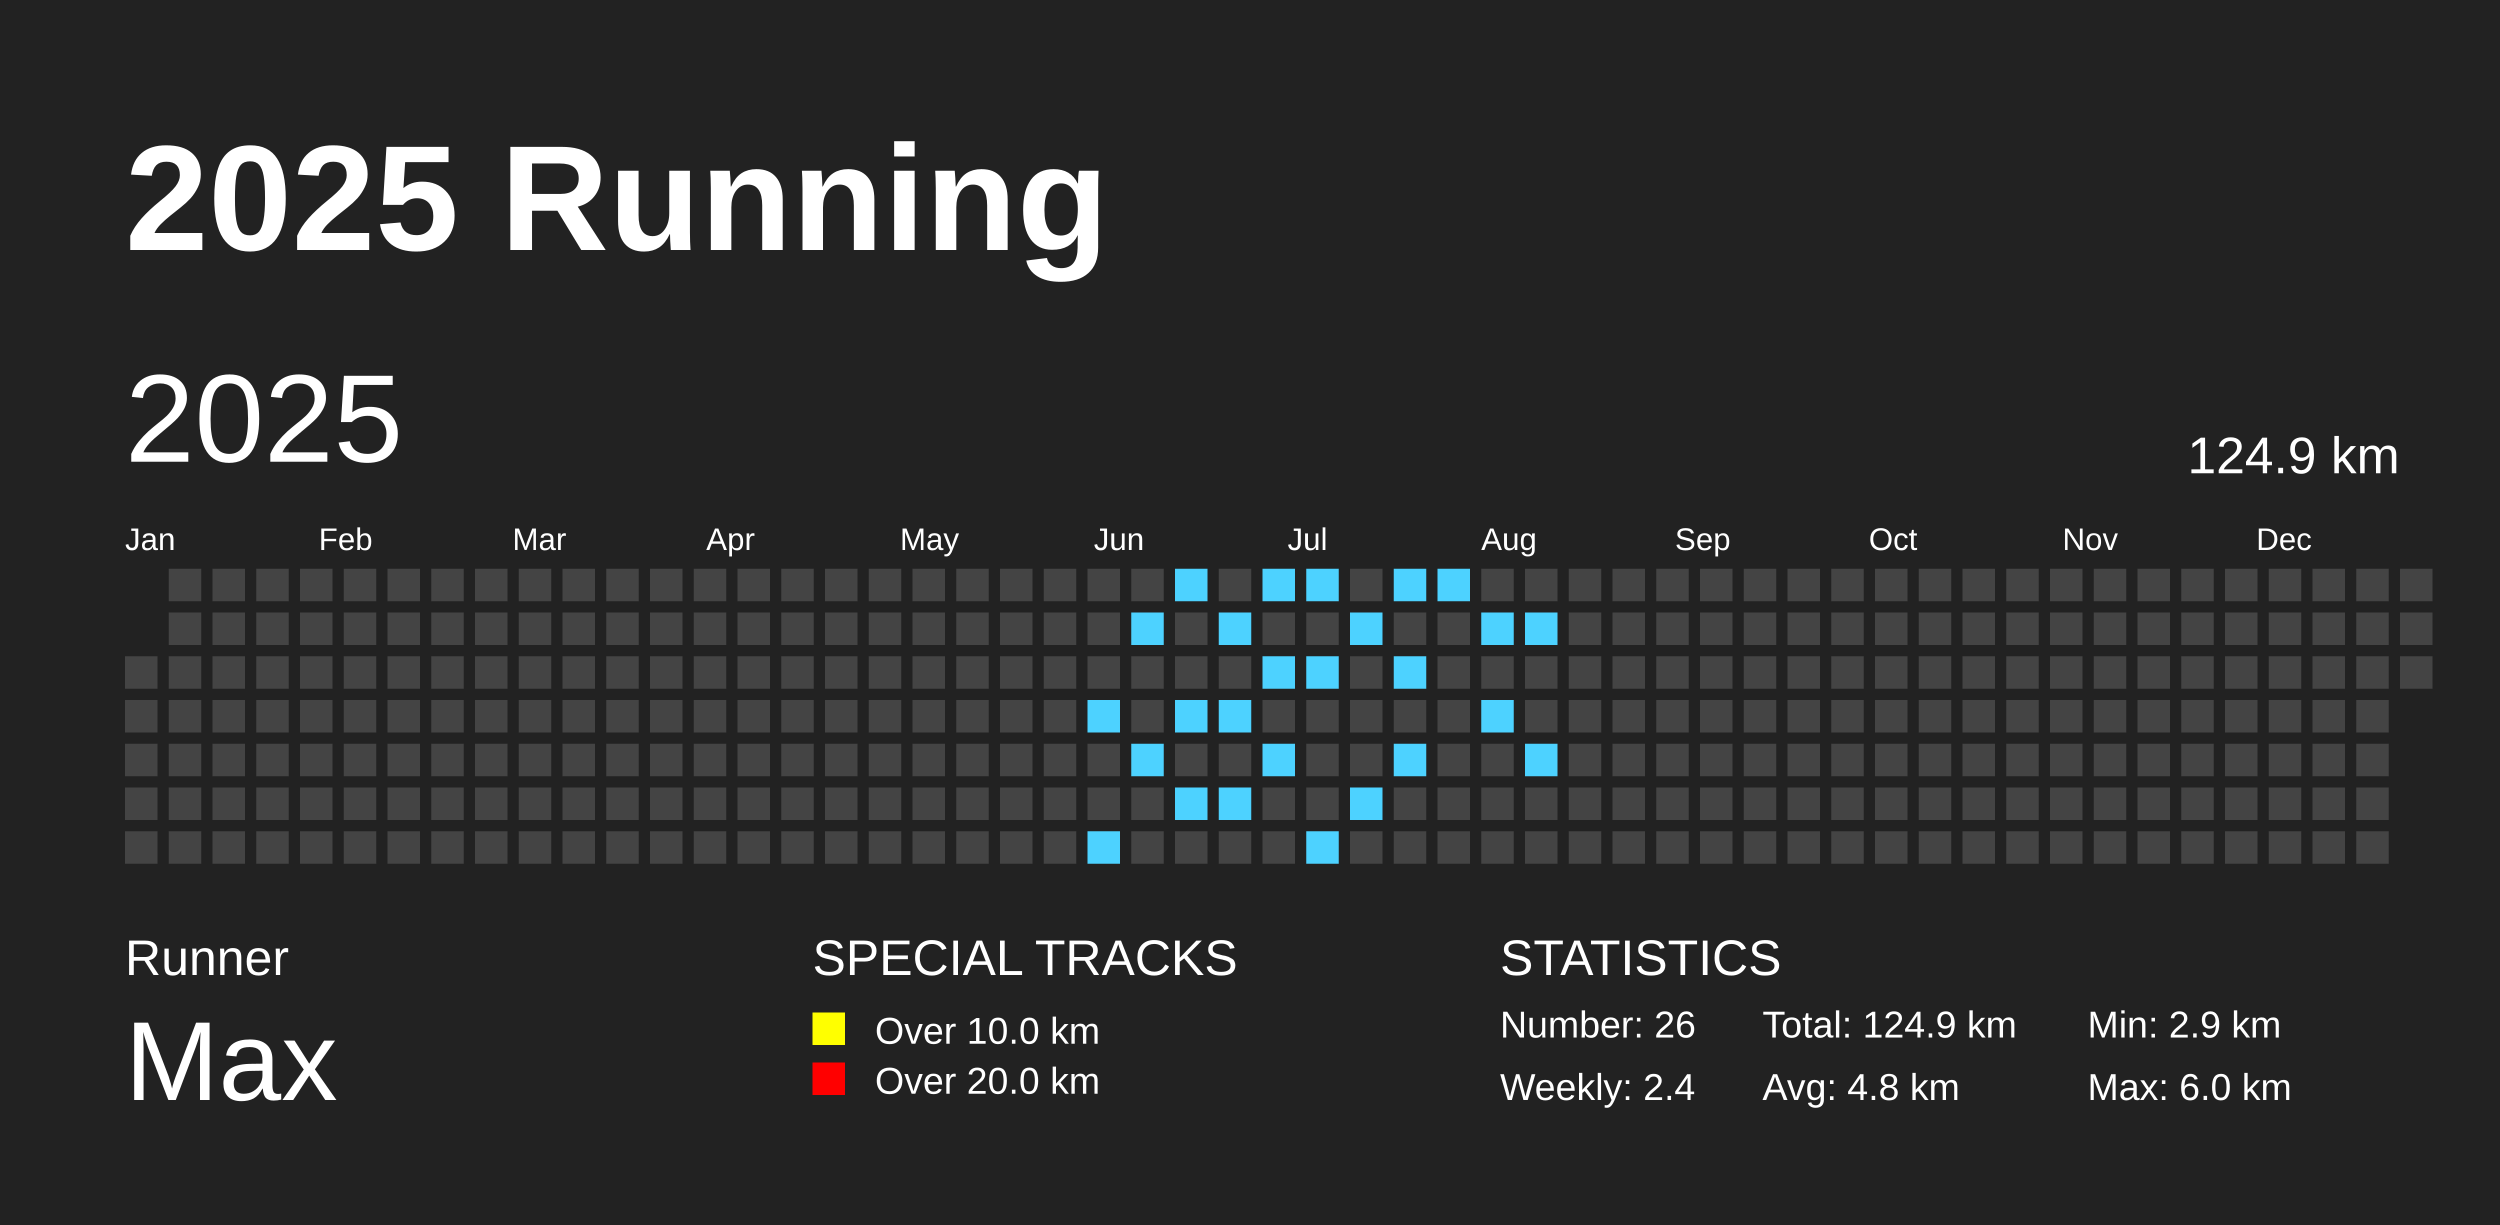
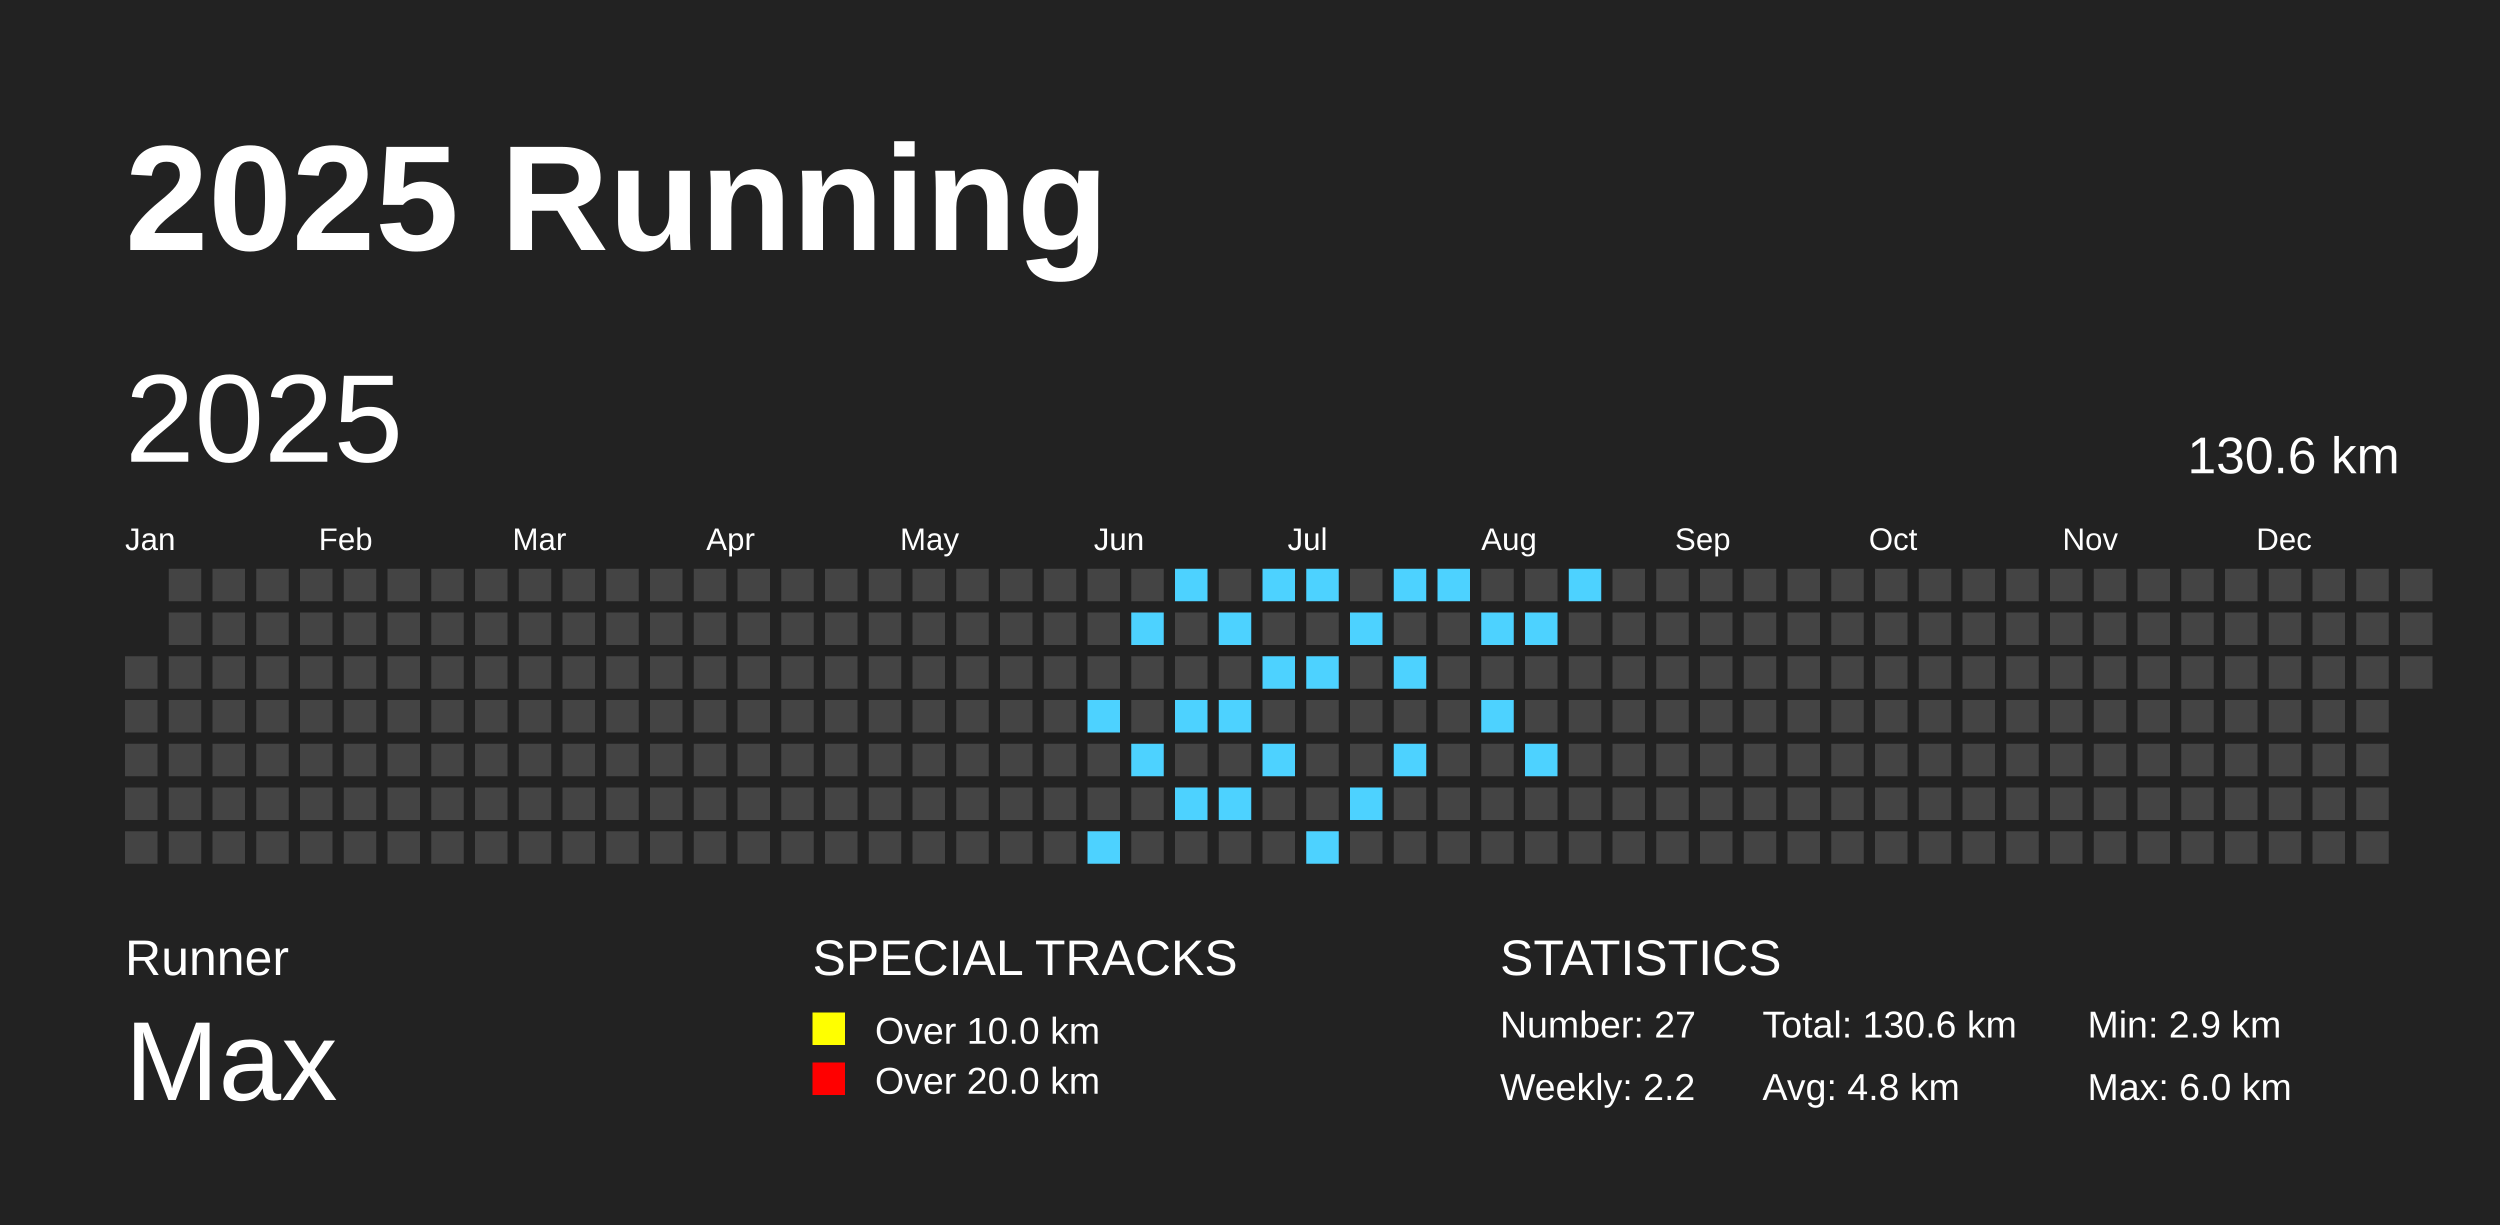
<svg xmlns="http://www.w3.org/2000/svg" baseProfile="full" height="98mm" version="1.1" viewBox="0,0,200,98" width="200mm">
  <defs />
  <rect fill="#222222" height="98" width="200" x="0" y="0" />
  <text fill="#FFFFFF" style="font-size:12px; font-family:Arial; font-weight:bold;" x="10" y="20">2025 Running</text>
  <text fill="#FFFFFF" style="font-size:4px; font-family:Arial" x="10" y="78">Runner</text>
  <text fill="#FFFFFF" style="font-size:9px; font-family:Arial" x="10" y="88">Max</text>
  <text fill="#FFFFFF" style="font-size:4px; font-family:Arial" x="65" y="78">SPECIAL TRACKS</text>
  <rect fill="yellow" height="2.6" width="2.6" x="65" y="81" />
  <text fill="#FFFFFF" style="font-size:3px; font-family:Arial" x="70" y="83.5">Over 10.0 km</text>
  <rect fill="red" height="2.6" width="2.6" x="65" y="85" />
  <text fill="#FFFFFF" style="font-size:3px; font-family:Arial" x="70" y="87.5">Over 20.0 km</text>
  <text fill="#FFFFFF" style="font-size:4px; font-family:Arial" x="120" y="78">STATISTICS</text>
-   <text fill="#FFFFFF" style="font-size:3px; font-family:Arial" x="120" y="83">Number: 26</text>
-   <text fill="#FFFFFF" style="font-size:3px; font-family:Arial" x="120" y="88">Weekly: 2.4</text>
-   <text fill="#FFFFFF" style="font-size:3px; font-family:Arial" x="141" y="83">Total: 124.9 km</text>
+   <text fill="#FFFFFF" style="font-size:3px; font-family:Arial" x="120" y="83">Number: 27</text>
+   <text fill="#FFFFFF" style="font-size:3px; font-family:Arial" x="120" y="88">Weekly: 2.2</text>
+   <text fill="#FFFFFF" style="font-size:3px; font-family:Arial" x="141" y="83">Total: 130.6 km</text>
  <text fill="#FFFFFF" style="font-size:3px; font-family:Arial" x="141" y="88">Avg: 4.8 km</text>
  <text fill="#FFFFFF" style="font-size:3px; font-family:Arial" x="167" y="83">Min: 2.9 km</text>
  <text fill="#FFFFFF" style="font-size:3px; font-family:Arial" x="167" y="88">Max: 6.0 km</text>
  <text dominant-baseline="hanging" fill="#FFFFFF" style="font-size:10.0px; font-family:Arial;" x="10" y="30">2025</text>
-   <text dominant-baseline="hanging" fill="#FFFFFF" style="font-size:4.125px; font-family:Arial;" x="175" y="35">124.9 km</text>
+   <text dominant-baseline="hanging" fill="#FFFFFF" style="font-size:4.125px; font-family:Arial;" x="175" y="35">130.6 km</text>
  <text fill="#FFFFFF" style="font-size:2.5px; font-family:Arial" x="10.0" y="44">Jan</text>
  <text fill="#FFFFFF" style="font-size:2.5px; font-family:Arial" x="25.5" y="44">Feb</text>
  <text fill="#FFFFFF" style="font-size:2.5px; font-family:Arial" x="41.0" y="44">Mar</text>
  <text fill="#FFFFFF" style="font-size:2.5px; font-family:Arial" x="56.5" y="44">Apr</text>
  <text fill="#FFFFFF" style="font-size:2.5px; font-family:Arial" x="72.0" y="44">May</text>
  <text fill="#FFFFFF" style="font-size:2.5px; font-family:Arial" x="87.5" y="44">Jun</text>
  <text fill="#FFFFFF" style="font-size:2.5px; font-family:Arial" x="103.0" y="44">Jul</text>
  <text fill="#FFFFFF" style="font-size:2.5px; font-family:Arial" x="118.5" y="44">Aug</text>
  <text fill="#FFFFFF" style="font-size:2.5px; font-family:Arial" x="134.0" y="44">Sep</text>
  <text fill="#FFFFFF" style="font-size:2.5px; font-family:Arial" x="149.5" y="44">Oct</text>
  <text fill="#FFFFFF" style="font-size:2.5px; font-family:Arial" x="165.0" y="44">Nov</text>
  <text fill="#FFFFFF" style="font-size:2.5px; font-family:Arial" x="180.5" y="44">Dec</text>
  <rect fill="#444444" height="2.6" width="2.6" x="10.0" y="52.5" />
  <rect fill="#444444" height="2.6" width="2.6" x="10.0" y="56.0" />
  <rect fill="#444444" height="2.6" width="2.6" x="10.0" y="59.5" />
  <rect fill="#444444" height="2.6" width="2.6" x="10.0" y="63.0" />
  <rect fill="#444444" height="2.6" width="2.6" x="10.0" y="66.5" />
  <rect fill="#444444" height="2.6" width="2.6" x="13.5" y="45.5" />
  <rect fill="#444444" height="2.6" width="2.6" x="13.5" y="49.0" />
  <rect fill="#444444" height="2.6" width="2.6" x="13.5" y="52.5" />
  <rect fill="#444444" height="2.6" width="2.6" x="13.5" y="56.0" />
  <rect fill="#444444" height="2.6" width="2.6" x="13.5" y="59.5" />
  <rect fill="#444444" height="2.6" width="2.6" x="13.5" y="63.0" />
  <rect fill="#444444" height="2.6" width="2.6" x="13.5" y="66.5" />
  <rect fill="#444444" height="2.6" width="2.6" x="17.0" y="45.5" />
  <rect fill="#444444" height="2.6" width="2.6" x="17.0" y="49.0" />
  <rect fill="#444444" height="2.6" width="2.6" x="17.0" y="52.5" />
  <rect fill="#444444" height="2.6" width="2.6" x="17.0" y="56.0" />
  <rect fill="#444444" height="2.6" width="2.6" x="17.0" y="59.5" />
  <rect fill="#444444" height="2.6" width="2.6" x="17.0" y="63.0" />
  <rect fill="#444444" height="2.6" width="2.6" x="17.0" y="66.5" />
  <rect fill="#444444" height="2.6" width="2.6" x="20.5" y="45.5" />
  <rect fill="#444444" height="2.6" width="2.6" x="20.5" y="49.0" />
  <rect fill="#444444" height="2.6" width="2.6" x="20.5" y="52.5" />
  <rect fill="#444444" height="2.6" width="2.6" x="20.5" y="56.0" />
  <rect fill="#444444" height="2.6" width="2.6" x="20.5" y="59.5" />
  <rect fill="#444444" height="2.6" width="2.6" x="20.5" y="63.0" />
  <rect fill="#444444" height="2.6" width="2.6" x="20.5" y="66.5" />
  <rect fill="#444444" height="2.6" width="2.6" x="24.0" y="45.5" />
  <rect fill="#444444" height="2.6" width="2.6" x="24.0" y="49.0" />
  <rect fill="#444444" height="2.6" width="2.6" x="24.0" y="52.5" />
  <rect fill="#444444" height="2.6" width="2.6" x="24.0" y="56.0" />
  <rect fill="#444444" height="2.6" width="2.6" x="24.0" y="59.5" />
  <rect fill="#444444" height="2.6" width="2.6" x="24.0" y="63.0" />
  <rect fill="#444444" height="2.6" width="2.6" x="24.0" y="66.5" />
  <rect fill="#444444" height="2.6" width="2.6" x="27.5" y="45.5" />
  <rect fill="#444444" height="2.6" width="2.6" x="27.5" y="49.0" />
  <rect fill="#444444" height="2.6" width="2.6" x="27.5" y="52.5" />
  <rect fill="#444444" height="2.6" width="2.6" x="27.5" y="56.0" />
  <rect fill="#444444" height="2.6" width="2.6" x="27.5" y="59.5" />
  <rect fill="#444444" height="2.6" width="2.6" x="27.5" y="63.0" />
  <rect fill="#444444" height="2.6" width="2.6" x="27.5" y="66.5" />
  <rect fill="#444444" height="2.6" width="2.6" x="31.0" y="45.5" />
  <rect fill="#444444" height="2.6" width="2.6" x="31.0" y="49.0" />
  <rect fill="#444444" height="2.6" width="2.6" x="31.0" y="52.5" />
  <rect fill="#444444" height="2.6" width="2.6" x="31.0" y="56.0" />
  <rect fill="#444444" height="2.6" width="2.6" x="31.0" y="59.5" />
  <rect fill="#444444" height="2.6" width="2.6" x="31.0" y="63.0" />
  <rect fill="#444444" height="2.6" width="2.6" x="31.0" y="66.5" />
  <rect fill="#444444" height="2.6" width="2.6" x="34.5" y="45.5" />
  <rect fill="#444444" height="2.6" width="2.6" x="34.5" y="49.0" />
  <rect fill="#444444" height="2.6" width="2.6" x="34.5" y="52.5" />
  <rect fill="#444444" height="2.6" width="2.6" x="34.5" y="56.0" />
  <rect fill="#444444" height="2.6" width="2.6" x="34.5" y="59.5" />
  <rect fill="#444444" height="2.6" width="2.6" x="34.5" y="63.0" />
  <rect fill="#444444" height="2.6" width="2.6" x="34.5" y="66.5" />
  <rect fill="#444444" height="2.6" width="2.6" x="38.0" y="45.5" />
  <rect fill="#444444" height="2.6" width="2.6" x="38.0" y="49.0" />
  <rect fill="#444444" height="2.6" width="2.6" x="38.0" y="52.5" />
  <rect fill="#444444" height="2.6" width="2.6" x="38.0" y="56.0" />
  <rect fill="#444444" height="2.6" width="2.6" x="38.0" y="59.5" />
  <rect fill="#444444" height="2.6" width="2.6" x="38.0" y="63.0" />
  <rect fill="#444444" height="2.6" width="2.6" x="38.0" y="66.5" />
  <rect fill="#444444" height="2.6" width="2.6" x="41.5" y="45.5" />
  <rect fill="#444444" height="2.6" width="2.6" x="41.5" y="49.0" />
  <rect fill="#444444" height="2.6" width="2.6" x="41.5" y="52.5" />
  <rect fill="#444444" height="2.6" width="2.6" x="41.5" y="56.0" />
  <rect fill="#444444" height="2.6" width="2.6" x="41.5" y="59.5" />
  <rect fill="#444444" height="2.6" width="2.6" x="41.5" y="63.0" />
  <rect fill="#444444" height="2.6" width="2.6" x="41.5" y="66.5" />
  <rect fill="#444444" height="2.6" width="2.6" x="45.0" y="45.5" />
  <rect fill="#444444" height="2.6" width="2.6" x="45.0" y="49.0" />
  <rect fill="#444444" height="2.6" width="2.6" x="45.0" y="52.5" />
  <rect fill="#444444" height="2.6" width="2.6" x="45.0" y="56.0" />
  <rect fill="#444444" height="2.6" width="2.6" x="45.0" y="59.5" />
  <rect fill="#444444" height="2.6" width="2.6" x="45.0" y="63.0" />
  <rect fill="#444444" height="2.6" width="2.6" x="45.0" y="66.5" />
  <rect fill="#444444" height="2.6" width="2.6" x="48.5" y="45.5" />
  <rect fill="#444444" height="2.6" width="2.6" x="48.5" y="49.0" />
  <rect fill="#444444" height="2.6" width="2.6" x="48.5" y="52.5" />
  <rect fill="#444444" height="2.6" width="2.6" x="48.5" y="56.0" />
  <rect fill="#444444" height="2.6" width="2.6" x="48.5" y="59.5" />
  <rect fill="#444444" height="2.6" width="2.6" x="48.5" y="63.0" />
  <rect fill="#444444" height="2.6" width="2.6" x="48.5" y="66.5" />
  <rect fill="#444444" height="2.6" width="2.6" x="52.0" y="45.5" />
  <rect fill="#444444" height="2.6" width="2.6" x="52.0" y="49.0" />
  <rect fill="#444444" height="2.6" width="2.6" x="52.0" y="52.5" />
  <rect fill="#444444" height="2.6" width="2.6" x="52.0" y="56.0" />
  <rect fill="#444444" height="2.6" width="2.6" x="52.0" y="59.5" />
  <rect fill="#444444" height="2.6" width="2.6" x="52.0" y="63.0" />
  <rect fill="#444444" height="2.6" width="2.6" x="52.0" y="66.5" />
  <rect fill="#444444" height="2.6" width="2.6" x="55.5" y="45.5" />
  <rect fill="#444444" height="2.6" width="2.6" x="55.5" y="49.0" />
  <rect fill="#444444" height="2.6" width="2.6" x="55.5" y="52.5" />
  <rect fill="#444444" height="2.6" width="2.6" x="55.5" y="56.0" />
  <rect fill="#444444" height="2.6" width="2.6" x="55.5" y="59.5" />
  <rect fill="#444444" height="2.6" width="2.6" x="55.5" y="63.0" />
  <rect fill="#444444" height="2.6" width="2.6" x="55.5" y="66.5" />
  <rect fill="#444444" height="2.6" width="2.6" x="59.0" y="45.5" />
  <rect fill="#444444" height="2.6" width="2.6" x="59.0" y="49.0" />
  <rect fill="#444444" height="2.6" width="2.6" x="59.0" y="52.5" />
  <rect fill="#444444" height="2.6" width="2.6" x="59.0" y="56.0" />
  <rect fill="#444444" height="2.6" width="2.6" x="59.0" y="59.5" />
  <rect fill="#444444" height="2.6" width="2.6" x="59.0" y="63.0" />
  <rect fill="#444444" height="2.6" width="2.6" x="59.0" y="66.5" />
  <rect fill="#444444" height="2.6" width="2.6" x="62.5" y="45.5" />
  <rect fill="#444444" height="2.6" width="2.6" x="62.5" y="49.0" />
  <rect fill="#444444" height="2.6" width="2.6" x="62.5" y="52.5" />
  <rect fill="#444444" height="2.6" width="2.6" x="62.5" y="56.0" />
  <rect fill="#444444" height="2.6" width="2.6" x="62.5" y="59.5" />
  <rect fill="#444444" height="2.6" width="2.6" x="62.5" y="63.0" />
  <rect fill="#444444" height="2.6" width="2.6" x="62.5" y="66.5" />
  <rect fill="#444444" height="2.6" width="2.6" x="66.0" y="45.5" />
  <rect fill="#444444" height="2.6" width="2.6" x="66.0" y="49.0" />
  <rect fill="#444444" height="2.6" width="2.6" x="66.0" y="52.5" />
  <rect fill="#444444" height="2.6" width="2.6" x="66.0" y="56.0" />
  <rect fill="#444444" height="2.6" width="2.6" x="66.0" y="59.5" />
  <rect fill="#444444" height="2.6" width="2.6" x="66.0" y="63.0" />
  <rect fill="#444444" height="2.6" width="2.6" x="66.0" y="66.5" />
  <rect fill="#444444" height="2.6" width="2.6" x="69.5" y="45.5" />
  <rect fill="#444444" height="2.6" width="2.6" x="69.5" y="49.0" />
  <rect fill="#444444" height="2.6" width="2.6" x="69.5" y="52.5" />
  <rect fill="#444444" height="2.6" width="2.6" x="69.5" y="56.0" />
  <rect fill="#444444" height="2.6" width="2.6" x="69.5" y="59.5" />
  <rect fill="#444444" height="2.6" width="2.6" x="69.5" y="63.0" />
  <rect fill="#444444" height="2.6" width="2.6" x="69.5" y="66.5" />
  <rect fill="#444444" height="2.6" width="2.6" x="73.0" y="45.5" />
  <rect fill="#444444" height="2.6" width="2.6" x="73.0" y="49.0" />
  <rect fill="#444444" height="2.6" width="2.6" x="73.0" y="52.5" />
  <rect fill="#444444" height="2.6" width="2.6" x="73.0" y="56.0" />
  <rect fill="#444444" height="2.6" width="2.6" x="73.0" y="59.5" />
  <rect fill="#444444" height="2.6" width="2.6" x="73.0" y="63.0" />
  <rect fill="#444444" height="2.6" width="2.6" x="73.0" y="66.5" />
  <rect fill="#444444" height="2.6" width="2.6" x="76.5" y="45.5" />
  <rect fill="#444444" height="2.6" width="2.6" x="76.5" y="49.0" />
  <rect fill="#444444" height="2.6" width="2.6" x="76.5" y="52.5" />
  <rect fill="#444444" height="2.6" width="2.6" x="76.5" y="56.0" />
  <rect fill="#444444" height="2.6" width="2.6" x="76.5" y="59.5" />
  <rect fill="#444444" height="2.6" width="2.6" x="76.5" y="63.0" />
  <rect fill="#444444" height="2.6" width="2.6" x="76.5" y="66.5" />
  <rect fill="#444444" height="2.6" width="2.6" x="80.0" y="45.5" />
  <rect fill="#444444" height="2.6" width="2.6" x="80.0" y="49.0" />
  <rect fill="#444444" height="2.6" width="2.6" x="80.0" y="52.5" />
  <rect fill="#444444" height="2.6" width="2.6" x="80.0" y="56.0" />
  <rect fill="#444444" height="2.6" width="2.6" x="80.0" y="59.5" />
  <rect fill="#444444" height="2.6" width="2.6" x="80.0" y="63.0" />
  <rect fill="#444444" height="2.6" width="2.6" x="80.0" y="66.5" />
  <rect fill="#444444" height="2.6" width="2.6" x="83.5" y="45.5" />
  <rect fill="#444444" height="2.6" width="2.6" x="83.5" y="49.0" />
  <rect fill="#444444" height="2.6" width="2.6" x="83.5" y="52.5" />
  <rect fill="#444444" height="2.6" width="2.6" x="83.5" y="56.0" />
  <rect fill="#444444" height="2.6" width="2.6" x="83.5" y="59.5" />
  <rect fill="#444444" height="2.6" width="2.6" x="83.5" y="63.0" />
  <rect fill="#444444" height="2.6" width="2.6" x="83.5" y="66.5" />
  <rect fill="#444444" height="2.6" width="2.6" x="87.0" y="45.5" />
  <rect fill="#444444" height="2.6" width="2.6" x="87.0" y="49.0" />
  <rect fill="#444444" height="2.6" width="2.6" x="87.0" y="52.5" />
  <rect fill="#4DD2FF" height="2.6" width="2.6" x="87.0" y="56.0" />
  <rect fill="#444444" height="2.6" width="2.6" x="87.0" y="59.5" />
  <rect fill="#444444" height="2.6" width="2.6" x="87.0" y="63.0" />
  <rect fill="#4DD2FF" height="2.6" width="2.6" x="87.0" y="66.5" />
  <rect fill="#444444" height="2.6" width="2.6" x="90.5" y="45.5" />
  <rect fill="#4DD2FF" height="2.6" width="2.6" x="90.5" y="49.0" />
  <rect fill="#444444" height="2.6" width="2.6" x="90.5" y="52.5" />
  <rect fill="#444444" height="2.6" width="2.6" x="90.5" y="56.0" />
  <rect fill="#4DD2FF" height="2.6" width="2.6" x="90.5" y="59.5" />
  <rect fill="#444444" height="2.6" width="2.6" x="90.5" y="63.0" />
  <rect fill="#444444" height="2.6" width="2.6" x="90.5" y="66.5" />
  <rect fill="#4DD2FF" height="2.6" width="2.6" x="94.0" y="45.5" />
  <rect fill="#444444" height="2.6" width="2.6" x="94.0" y="49.0" />
  <rect fill="#444444" height="2.6" width="2.6" x="94.0" y="52.5" />
  <rect fill="#4DD2FF" height="2.6" width="2.6" x="94.0" y="56.0" />
  <rect fill="#444444" height="2.6" width="2.6" x="94.0" y="59.5" />
  <rect fill="#4DD2FF" height="2.6" width="2.6" x="94.0" y="63.0" />
  <rect fill="#444444" height="2.6" width="2.6" x="94.0" y="66.5" />
  <rect fill="#444444" height="2.6" width="2.6" x="97.5" y="45.5" />
  <rect fill="#4DD2FF" height="2.6" width="2.6" x="97.5" y="49.0" />
  <rect fill="#444444" height="2.6" width="2.6" x="97.5" y="52.5" />
  <rect fill="#4DD2FF" height="2.6" width="2.6" x="97.5" y="56.0" />
  <rect fill="#444444" height="2.6" width="2.6" x="97.5" y="59.5" />
  <rect fill="#4DD2FF" height="2.6" width="2.6" x="97.5" y="63.0" />
  <rect fill="#444444" height="2.6" width="2.6" x="97.5" y="66.5" />
  <rect fill="#4DD2FF" height="2.6" width="2.6" x="101.0" y="45.5" />
  <rect fill="#444444" height="2.6" width="2.6" x="101.0" y="49.0" />
  <rect fill="#4DD2FF" height="2.6" width="2.6" x="101.0" y="52.5" />
  <rect fill="#444444" height="2.6" width="2.6" x="101.0" y="56.0" />
  <rect fill="#4DD2FF" height="2.6" width="2.6" x="101.0" y="59.5" />
  <rect fill="#444444" height="2.6" width="2.6" x="101.0" y="63.0" />
  <rect fill="#444444" height="2.6" width="2.6" x="101.0" y="66.5" />
  <rect fill="#4DD2FF" height="2.6" width="2.6" x="104.5" y="45.5" />
  <rect fill="#444444" height="2.6" width="2.6" x="104.5" y="49.0" />
  <rect fill="#4DD2FF" height="2.6" width="2.6" x="104.5" y="52.5" />
  <rect fill="#444444" height="2.6" width="2.6" x="104.5" y="56.0" />
  <rect fill="#444444" height="2.6" width="2.6" x="104.5" y="59.5" />
  <rect fill="#444444" height="2.6" width="2.6" x="104.5" y="63.0" />
  <rect fill="#4DD2FF" height="2.6" width="2.6" x="104.5" y="66.5" />
  <rect fill="#444444" height="2.6" width="2.6" x="108.0" y="45.5" />
  <rect fill="#4DD2FF" height="2.6" width="2.6" x="108.0" y="49.0" />
  <rect fill="#444444" height="2.6" width="2.6" x="108.0" y="52.5" />
  <rect fill="#444444" height="2.6" width="2.6" x="108.0" y="56.0" />
  <rect fill="#444444" height="2.6" width="2.6" x="108.0" y="59.5" />
  <rect fill="#4DD2FF" height="2.6" width="2.6" x="108.0" y="63.0" />
  <rect fill="#444444" height="2.6" width="2.6" x="108.0" y="66.5" />
  <rect fill="#4DD2FF" height="2.6" width="2.6" x="111.5" y="45.5" />
  <rect fill="#444444" height="2.6" width="2.6" x="111.5" y="49.0" />
  <rect fill="#4DD2FF" height="2.6" width="2.6" x="111.5" y="52.5" />
  <rect fill="#444444" height="2.6" width="2.6" x="111.5" y="56.0" />
  <rect fill="#4DD2FF" height="2.6" width="2.6" x="111.5" y="59.5" />
  <rect fill="#444444" height="2.6" width="2.6" x="111.5" y="63.0" />
  <rect fill="#444444" height="2.6" width="2.6" x="111.5" y="66.5" />
  <rect fill="#4DD2FF" height="2.6" width="2.6" x="115.0" y="45.5" />
  <rect fill="#444444" height="2.6" width="2.6" x="115.0" y="49.0" />
  <rect fill="#444444" height="2.6" width="2.6" x="115.0" y="52.5" />
  <rect fill="#444444" height="2.6" width="2.6" x="115.0" y="56.0" />
  <rect fill="#444444" height="2.6" width="2.6" x="115.0" y="59.5" />
  <rect fill="#444444" height="2.6" width="2.6" x="115.0" y="63.0" />
  <rect fill="#444444" height="2.6" width="2.6" x="115.0" y="66.5" />
  <rect fill="#444444" height="2.6" width="2.6" x="118.5" y="45.5" />
  <rect fill="#4DD2FF" height="2.6" width="2.6" x="118.5" y="49.0" />
  <rect fill="#444444" height="2.6" width="2.6" x="118.5" y="52.5" />
  <rect fill="#4DD2FF" height="2.6" width="2.6" x="118.5" y="56.0" />
  <rect fill="#444444" height="2.6" width="2.6" x="118.5" y="59.5" />
  <rect fill="#444444" height="2.6" width="2.6" x="118.5" y="63.0" />
  <rect fill="#444444" height="2.6" width="2.6" x="118.5" y="66.5" />
  <rect fill="#444444" height="2.6" width="2.6" x="122.0" y="45.5" />
  <rect fill="#4DD2FF" height="2.6" width="2.6" x="122.0" y="49.0" />
  <rect fill="#444444" height="2.6" width="2.6" x="122.0" y="52.5" />
  <rect fill="#444444" height="2.6" width="2.6" x="122.0" y="56.0" />
  <rect fill="#4DD2FF" height="2.6" width="2.6" x="122.0" y="59.5" />
  <rect fill="#444444" height="2.6" width="2.6" x="122.0" y="63.0" />
  <rect fill="#444444" height="2.6" width="2.6" x="122.0" y="66.5" />
-   <rect fill="#444444" height="2.6" width="2.6" x="125.5" y="45.5" />
+   <rect fill="#4DD2FF" height="2.6" width="2.6" x="125.5" y="45.5" />
  <rect fill="#444444" height="2.6" width="2.6" x="125.5" y="49.0" />
  <rect fill="#444444" height="2.6" width="2.6" x="125.5" y="52.5" />
  <rect fill="#444444" height="2.6" width="2.6" x="125.5" y="56.0" />
  <rect fill="#444444" height="2.6" width="2.6" x="125.5" y="59.5" />
  <rect fill="#444444" height="2.6" width="2.6" x="125.5" y="63.0" />
  <rect fill="#444444" height="2.6" width="2.6" x="125.5" y="66.5" />
  <rect fill="#444444" height="2.6" width="2.6" x="129.0" y="45.5" />
  <rect fill="#444444" height="2.6" width="2.6" x="129.0" y="49.0" />
  <rect fill="#444444" height="2.6" width="2.6" x="129.0" y="52.5" />
  <rect fill="#444444" height="2.6" width="2.6" x="129.0" y="56.0" />
  <rect fill="#444444" height="2.6" width="2.6" x="129.0" y="59.5" />
  <rect fill="#444444" height="2.6" width="2.6" x="129.0" y="63.0" />
  <rect fill="#444444" height="2.6" width="2.6" x="129.0" y="66.5" />
  <rect fill="#444444" height="2.6" width="2.6" x="132.5" y="45.5" />
  <rect fill="#444444" height="2.6" width="2.6" x="132.5" y="49.0" />
  <rect fill="#444444" height="2.6" width="2.6" x="132.5" y="52.5" />
  <rect fill="#444444" height="2.6" width="2.6" x="132.5" y="56.0" />
  <rect fill="#444444" height="2.6" width="2.6" x="132.5" y="59.5" />
  <rect fill="#444444" height="2.6" width="2.6" x="132.5" y="63.0" />
  <rect fill="#444444" height="2.6" width="2.6" x="132.5" y="66.5" />
  <rect fill="#444444" height="2.6" width="2.6" x="136.0" y="45.5" />
  <rect fill="#444444" height="2.6" width="2.6" x="136.0" y="49.0" />
  <rect fill="#444444" height="2.6" width="2.6" x="136.0" y="52.5" />
  <rect fill="#444444" height="2.6" width="2.6" x="136.0" y="56.0" />
  <rect fill="#444444" height="2.6" width="2.6" x="136.0" y="59.5" />
  <rect fill="#444444" height="2.6" width="2.6" x="136.0" y="63.0" />
  <rect fill="#444444" height="2.6" width="2.6" x="136.0" y="66.5" />
  <rect fill="#444444" height="2.6" width="2.6" x="139.5" y="45.5" />
  <rect fill="#444444" height="2.6" width="2.6" x="139.5" y="49.0" />
  <rect fill="#444444" height="2.6" width="2.6" x="139.5" y="52.5" />
  <rect fill="#444444" height="2.6" width="2.6" x="139.5" y="56.0" />
  <rect fill="#444444" height="2.6" width="2.6" x="139.5" y="59.5" />
  <rect fill="#444444" height="2.6" width="2.6" x="139.5" y="63.0" />
  <rect fill="#444444" height="2.6" width="2.6" x="139.5" y="66.5" />
  <rect fill="#444444" height="2.6" width="2.6" x="143.0" y="45.5" />
  <rect fill="#444444" height="2.6" width="2.6" x="143.0" y="49.0" />
  <rect fill="#444444" height="2.6" width="2.6" x="143.0" y="52.5" />
  <rect fill="#444444" height="2.6" width="2.6" x="143.0" y="56.0" />
  <rect fill="#444444" height="2.6" width="2.6" x="143.0" y="59.5" />
  <rect fill="#444444" height="2.6" width="2.6" x="143.0" y="63.0" />
  <rect fill="#444444" height="2.6" width="2.6" x="143.0" y="66.5" />
  <rect fill="#444444" height="2.6" width="2.6" x="146.5" y="45.5" />
  <rect fill="#444444" height="2.6" width="2.6" x="146.5" y="49.0" />
  <rect fill="#444444" height="2.6" width="2.6" x="146.5" y="52.5" />
  <rect fill="#444444" height="2.6" width="2.6" x="146.5" y="56.0" />
  <rect fill="#444444" height="2.6" width="2.6" x="146.5" y="59.5" />
  <rect fill="#444444" height="2.6" width="2.6" x="146.5" y="63.0" />
  <rect fill="#444444" height="2.6" width="2.6" x="146.5" y="66.5" />
  <rect fill="#444444" height="2.6" width="2.6" x="150.0" y="45.5" />
  <rect fill="#444444" height="2.6" width="2.6" x="150.0" y="49.0" />
  <rect fill="#444444" height="2.6" width="2.6" x="150.0" y="52.5" />
  <rect fill="#444444" height="2.6" width="2.6" x="150.0" y="56.0" />
  <rect fill="#444444" height="2.6" width="2.6" x="150.0" y="59.5" />
  <rect fill="#444444" height="2.6" width="2.6" x="150.0" y="63.0" />
  <rect fill="#444444" height="2.6" width="2.6" x="150.0" y="66.5" />
  <rect fill="#444444" height="2.6" width="2.6" x="153.5" y="45.5" />
  <rect fill="#444444" height="2.6" width="2.6" x="153.5" y="49.0" />
  <rect fill="#444444" height="2.6" width="2.6" x="153.5" y="52.5" />
  <rect fill="#444444" height="2.6" width="2.6" x="153.5" y="56.0" />
  <rect fill="#444444" height="2.6" width="2.6" x="153.5" y="59.5" />
  <rect fill="#444444" height="2.6" width="2.6" x="153.5" y="63.0" />
  <rect fill="#444444" height="2.6" width="2.6" x="153.5" y="66.5" />
  <rect fill="#444444" height="2.6" width="2.6" x="157.0" y="45.5" />
  <rect fill="#444444" height="2.6" width="2.6" x="157.0" y="49.0" />
  <rect fill="#444444" height="2.6" width="2.6" x="157.0" y="52.5" />
  <rect fill="#444444" height="2.6" width="2.6" x="157.0" y="56.0" />
  <rect fill="#444444" height="2.6" width="2.6" x="157.0" y="59.5" />
  <rect fill="#444444" height="2.6" width="2.6" x="157.0" y="63.0" />
  <rect fill="#444444" height="2.6" width="2.6" x="157.0" y="66.5" />
  <rect fill="#444444" height="2.6" width="2.6" x="160.5" y="45.5" />
  <rect fill="#444444" height="2.6" width="2.6" x="160.5" y="49.0" />
  <rect fill="#444444" height="2.6" width="2.6" x="160.5" y="52.5" />
  <rect fill="#444444" height="2.6" width="2.6" x="160.5" y="56.0" />
  <rect fill="#444444" height="2.6" width="2.6" x="160.5" y="59.5" />
  <rect fill="#444444" height="2.6" width="2.6" x="160.5" y="63.0" />
  <rect fill="#444444" height="2.6" width="2.6" x="160.5" y="66.5" />
  <rect fill="#444444" height="2.6" width="2.6" x="164.0" y="45.5" />
  <rect fill="#444444" height="2.6" width="2.6" x="164.0" y="49.0" />
  <rect fill="#444444" height="2.6" width="2.6" x="164.0" y="52.5" />
  <rect fill="#444444" height="2.6" width="2.6" x="164.0" y="56.0" />
  <rect fill="#444444" height="2.6" width="2.6" x="164.0" y="59.5" />
  <rect fill="#444444" height="2.6" width="2.6" x="164.0" y="63.0" />
  <rect fill="#444444" height="2.6" width="2.6" x="164.0" y="66.5" />
  <rect fill="#444444" height="2.6" width="2.6" x="167.5" y="45.5" />
  <rect fill="#444444" height="2.6" width="2.6" x="167.5" y="49.0" />
  <rect fill="#444444" height="2.6" width="2.6" x="167.5" y="52.5" />
  <rect fill="#444444" height="2.6" width="2.6" x="167.5" y="56.0" />
  <rect fill="#444444" height="2.6" width="2.6" x="167.5" y="59.5" />
  <rect fill="#444444" height="2.6" width="2.6" x="167.5" y="63.0" />
  <rect fill="#444444" height="2.6" width="2.6" x="167.5" y="66.5" />
  <rect fill="#444444" height="2.6" width="2.6" x="171.0" y="45.5" />
  <rect fill="#444444" height="2.6" width="2.6" x="171.0" y="49.0" />
  <rect fill="#444444" height="2.6" width="2.6" x="171.0" y="52.5" />
  <rect fill="#444444" height="2.6" width="2.6" x="171.0" y="56.0" />
  <rect fill="#444444" height="2.6" width="2.6" x="171.0" y="59.5" />
  <rect fill="#444444" height="2.6" width="2.6" x="171.0" y="63.0" />
  <rect fill="#444444" height="2.6" width="2.6" x="171.0" y="66.5" />
  <rect fill="#444444" height="2.6" width="2.6" x="174.5" y="45.5" />
  <rect fill="#444444" height="2.6" width="2.6" x="174.5" y="49.0" />
  <rect fill="#444444" height="2.6" width="2.6" x="174.5" y="52.5" />
  <rect fill="#444444" height="2.6" width="2.6" x="174.5" y="56.0" />
  <rect fill="#444444" height="2.6" width="2.6" x="174.5" y="59.5" />
  <rect fill="#444444" height="2.6" width="2.6" x="174.5" y="63.0" />
  <rect fill="#444444" height="2.6" width="2.6" x="174.5" y="66.5" />
  <rect fill="#444444" height="2.6" width="2.6" x="178.0" y="45.5" />
  <rect fill="#444444" height="2.6" width="2.6" x="178.0" y="49.0" />
  <rect fill="#444444" height="2.6" width="2.6" x="178.0" y="52.5" />
  <rect fill="#444444" height="2.6" width="2.6" x="178.0" y="56.0" />
  <rect fill="#444444" height="2.6" width="2.6" x="178.0" y="59.5" />
  <rect fill="#444444" height="2.6" width="2.6" x="178.0" y="63.0" />
  <rect fill="#444444" height="2.6" width="2.6" x="178.0" y="66.5" />
  <rect fill="#444444" height="2.6" width="2.6" x="181.5" y="45.5" />
  <rect fill="#444444" height="2.6" width="2.6" x="181.5" y="49.0" />
  <rect fill="#444444" height="2.6" width="2.6" x="181.5" y="52.5" />
  <rect fill="#444444" height="2.6" width="2.6" x="181.5" y="56.0" />
  <rect fill="#444444" height="2.6" width="2.6" x="181.5" y="59.5" />
  <rect fill="#444444" height="2.6" width="2.6" x="181.5" y="63.0" />
  <rect fill="#444444" height="2.6" width="2.6" x="181.5" y="66.5" />
  <rect fill="#444444" height="2.6" width="2.6" x="185.0" y="45.5" />
  <rect fill="#444444" height="2.6" width="2.6" x="185.0" y="49.0" />
  <rect fill="#444444" height="2.6" width="2.6" x="185.0" y="52.5" />
  <rect fill="#444444" height="2.6" width="2.6" x="185.0" y="56.0" />
  <rect fill="#444444" height="2.6" width="2.6" x="185.0" y="59.5" />
  <rect fill="#444444" height="2.6" width="2.6" x="185.0" y="63.0" />
  <rect fill="#444444" height="2.6" width="2.6" x="185.0" y="66.5" />
  <rect fill="#444444" height="2.6" width="2.6" x="188.5" y="45.5" />
  <rect fill="#444444" height="2.6" width="2.6" x="188.5" y="49.0" />
  <rect fill="#444444" height="2.6" width="2.6" x="188.5" y="52.5" />
  <rect fill="#444444" height="2.6" width="2.6" x="188.5" y="56.0" />
  <rect fill="#444444" height="2.6" width="2.6" x="188.5" y="59.5" />
  <rect fill="#444444" height="2.6" width="2.6" x="188.5" y="63.0" />
  <rect fill="#444444" height="2.6" width="2.6" x="188.5" y="66.5" />
  <rect fill="#444444" height="2.6" width="2.6" x="192.0" y="45.5" />
  <rect fill="#444444" height="2.6" width="2.6" x="192.0" y="49.0" />
  <rect fill="#444444" height="2.6" width="2.6" x="192.0" y="52.5" />
</svg>
